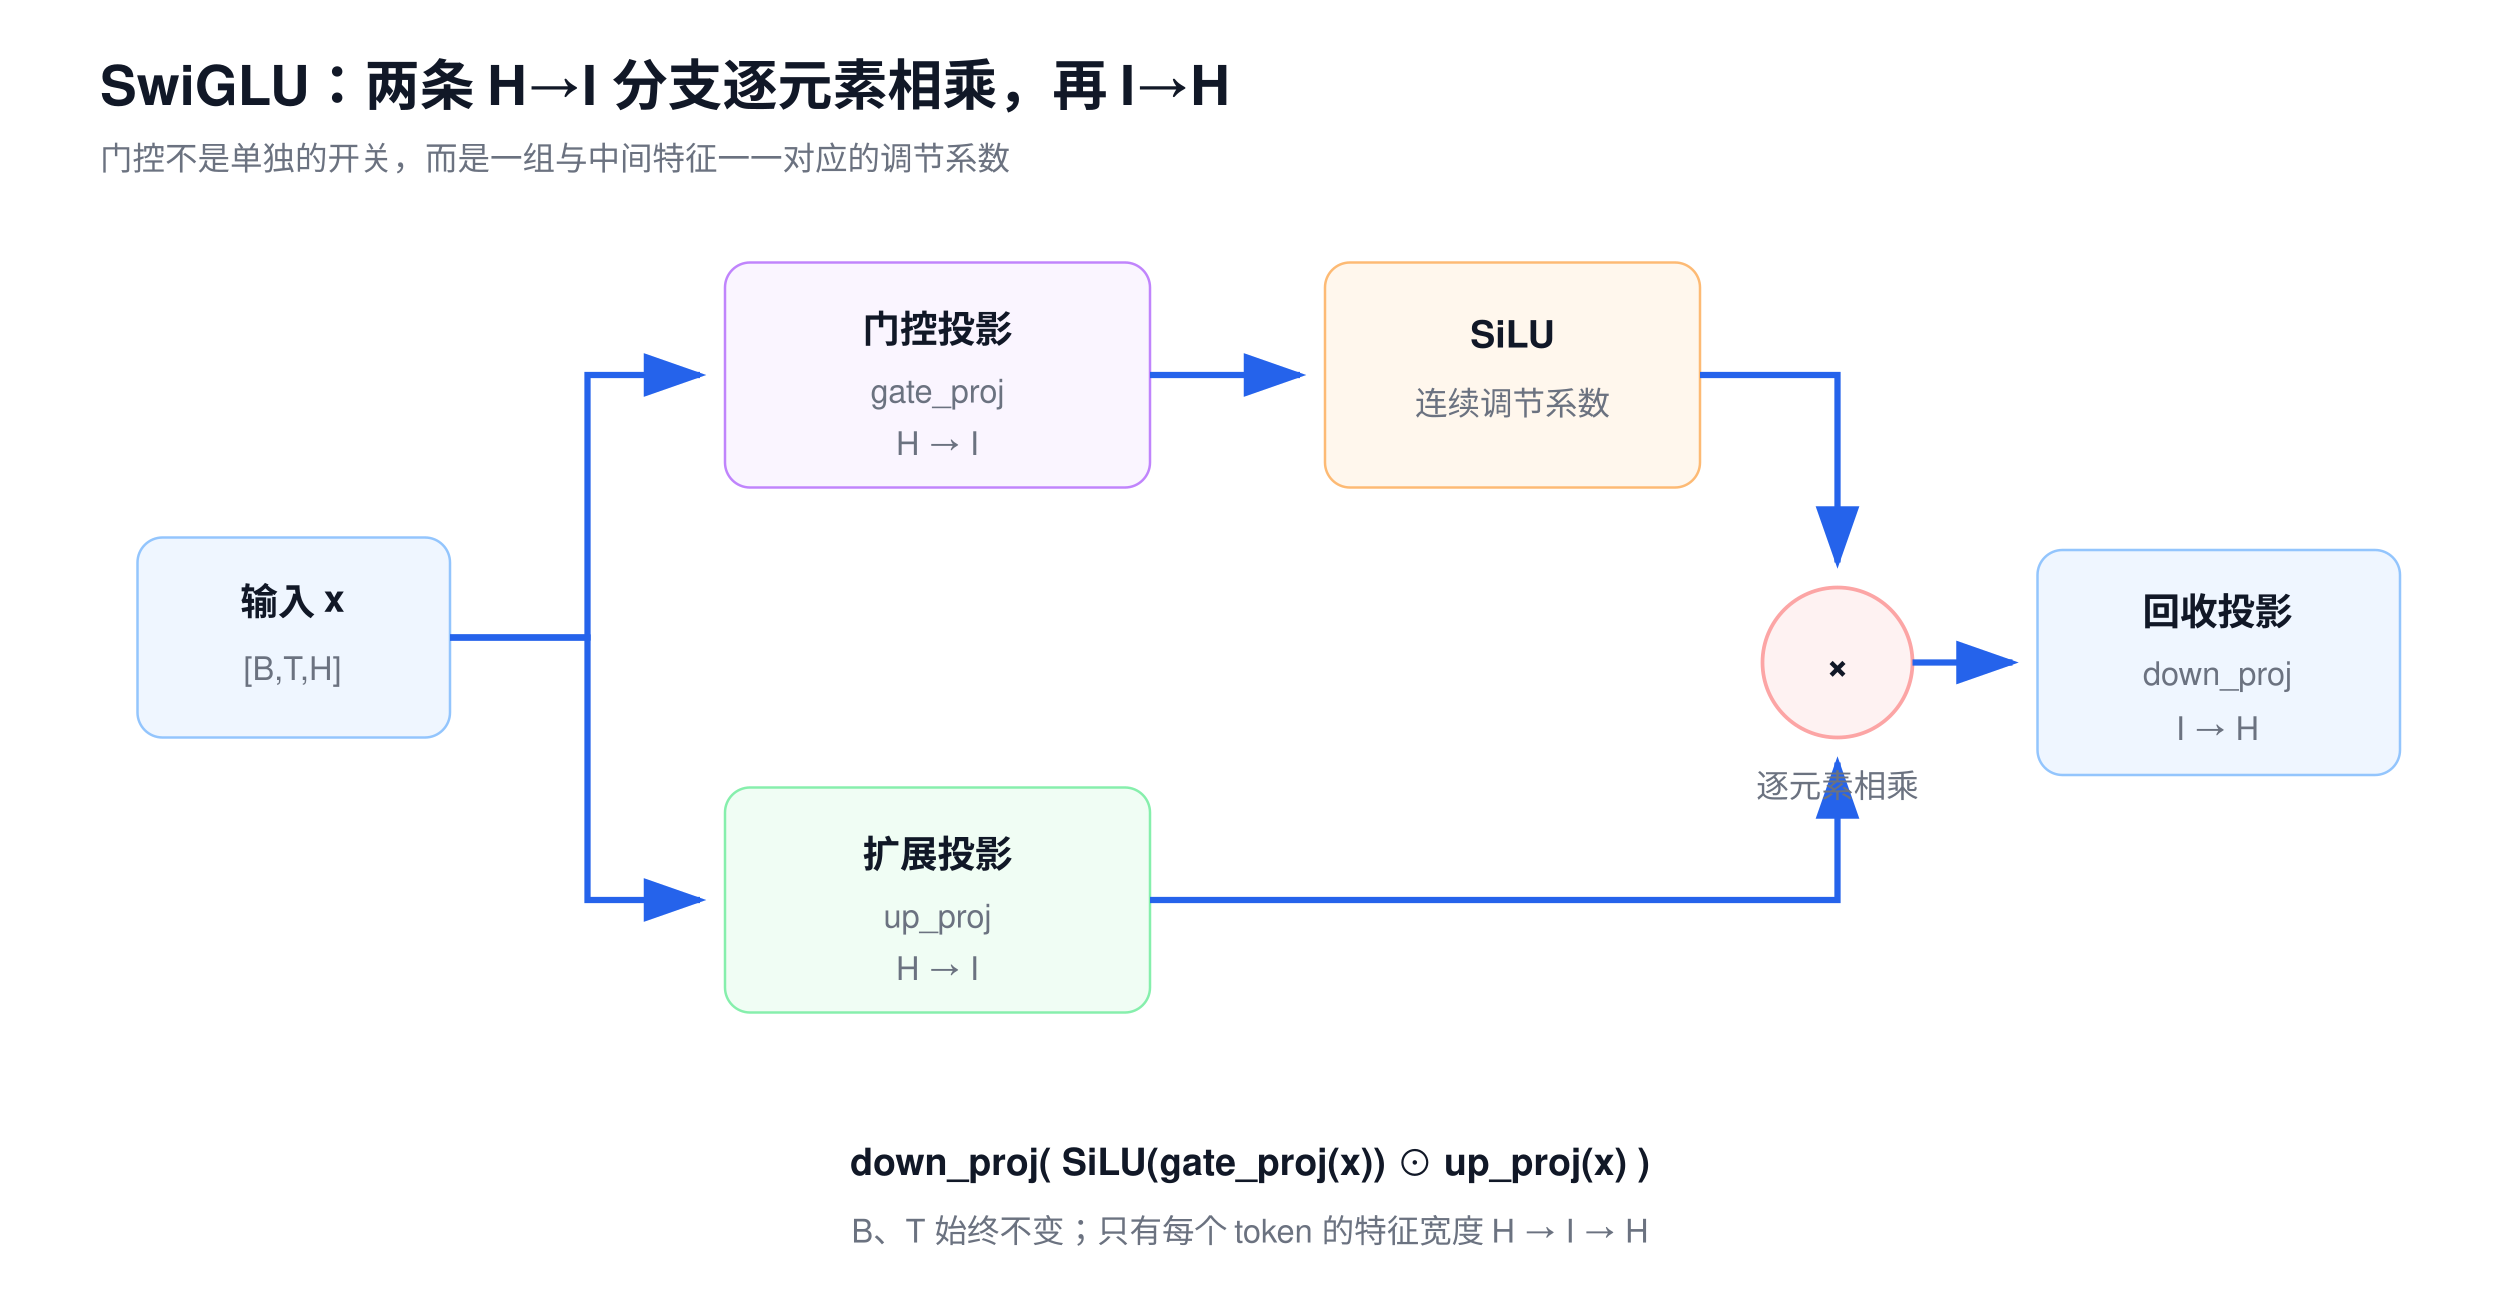
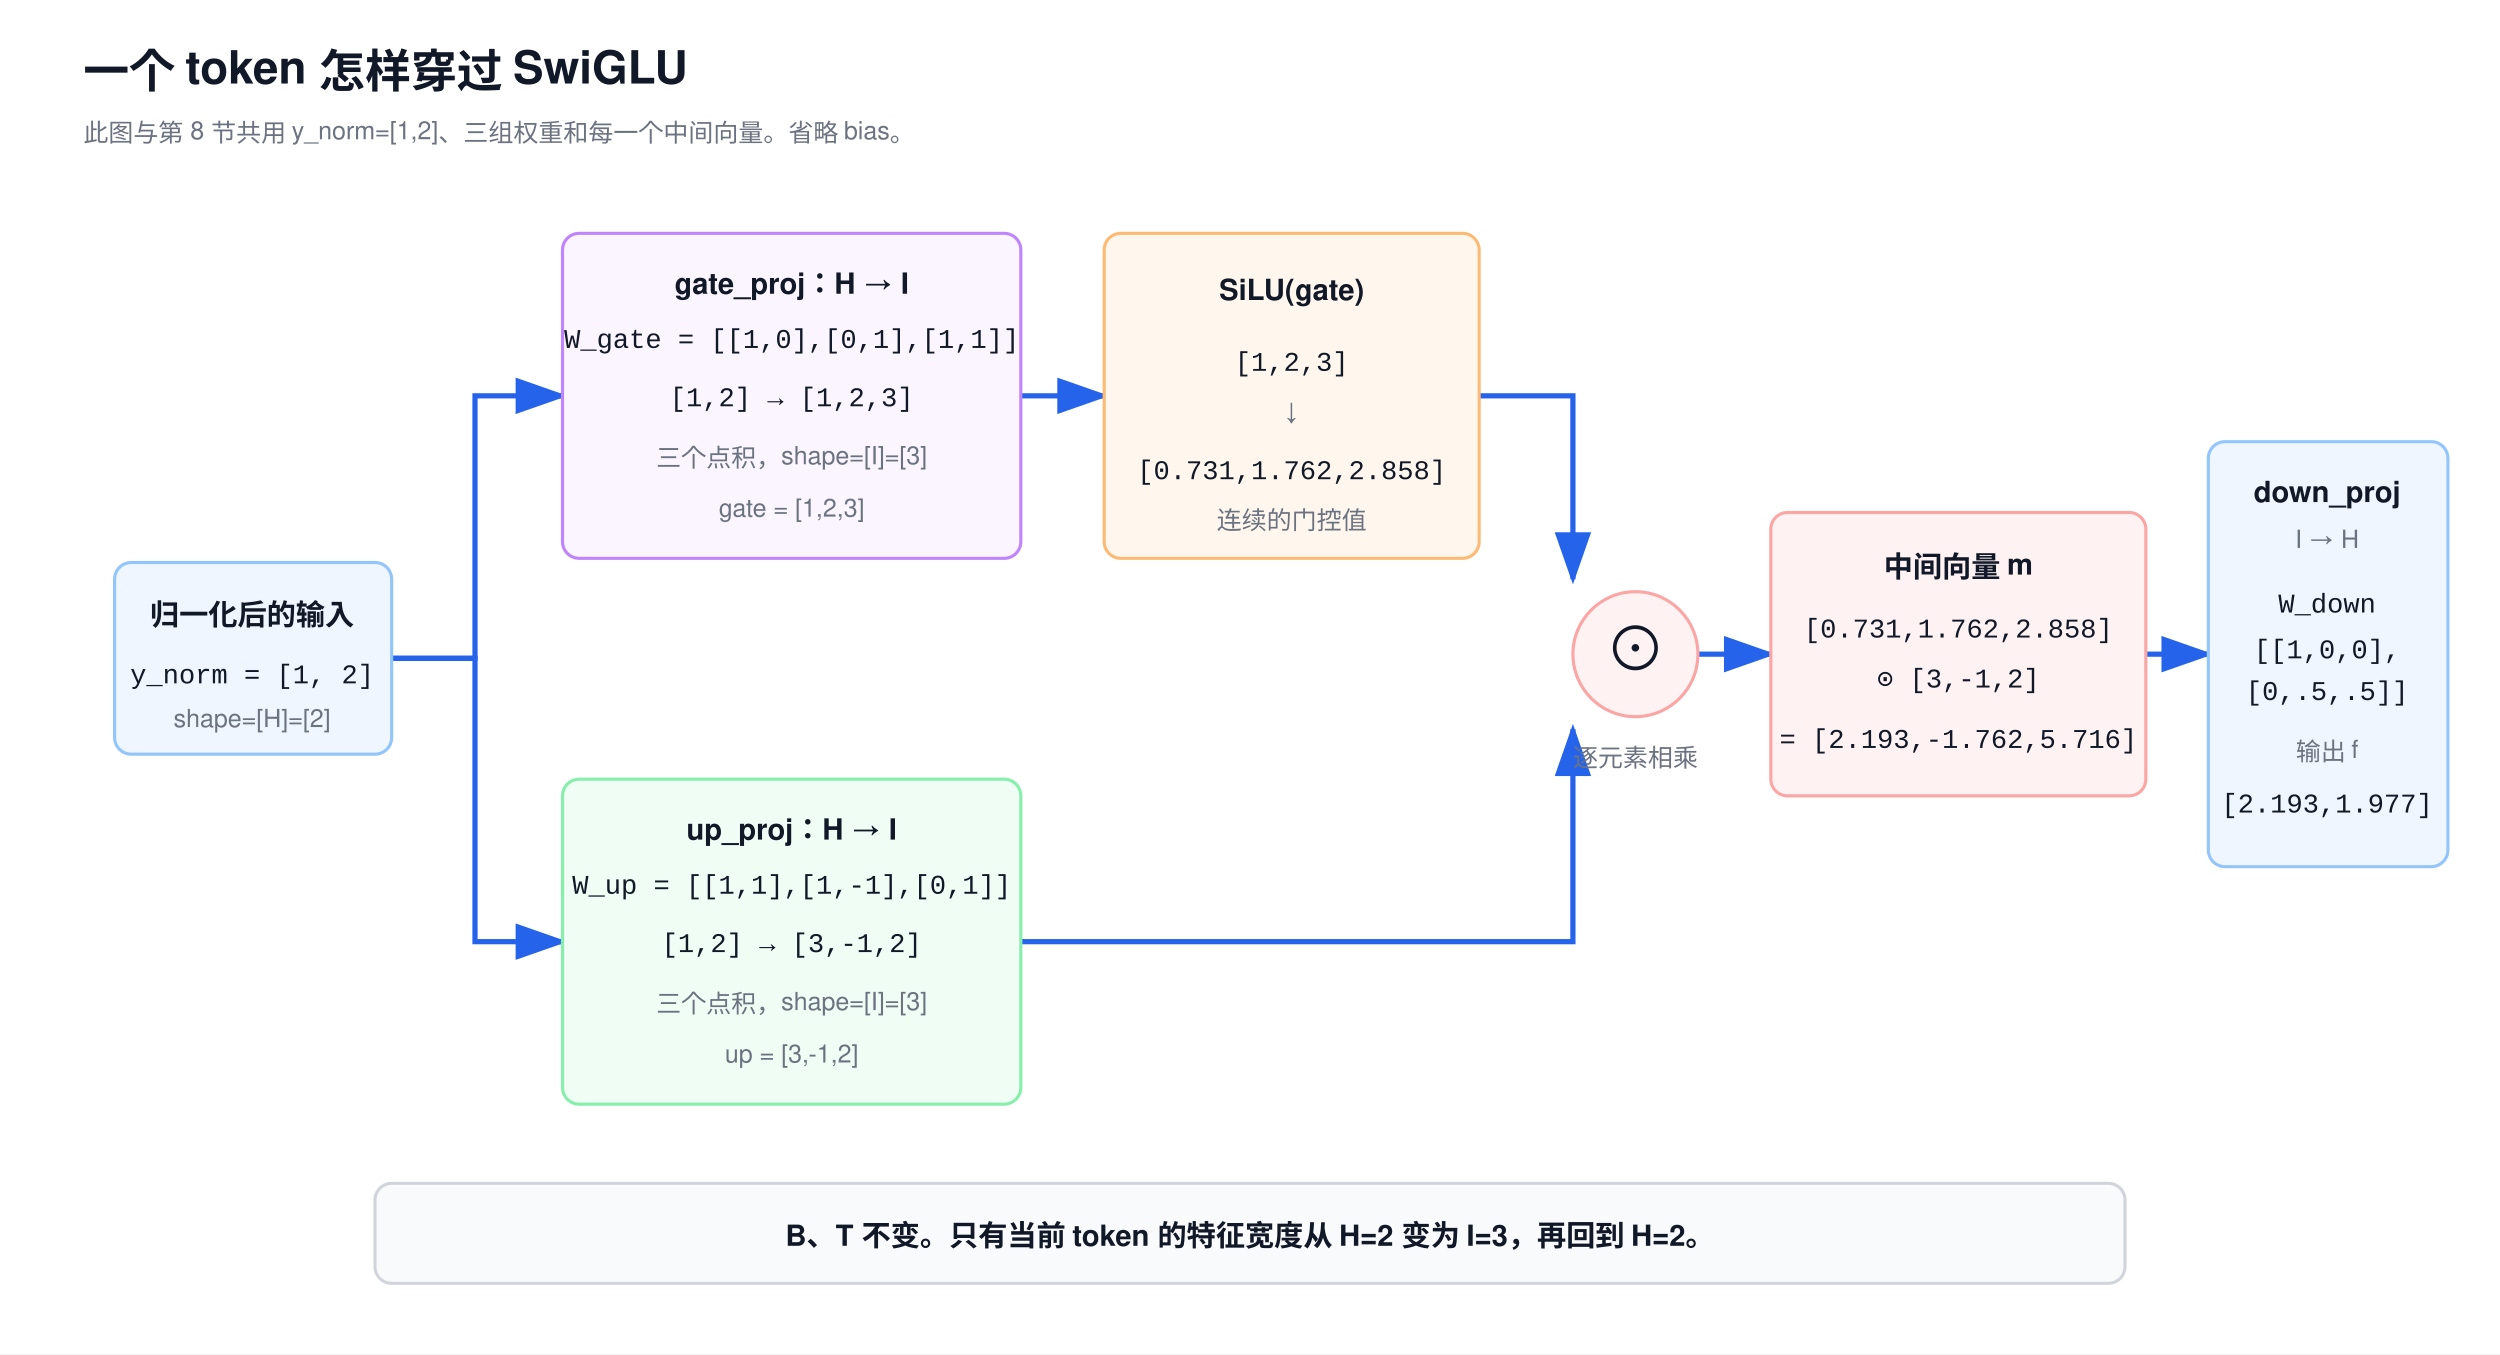
- <svg xmlns="http://www.w3.org/2000/svg" viewBox="0 0 1000 520" width="1000" height="520">
+ <svg xmlns="http://www.w3.org/2000/svg" viewBox="0 0 1200 650" width="1200" height="650">
  <style>
    text { font-family: 'Helvetica Neue', Helvetica, Arial, 'PingFang SC', 'Microsoft YaHei', sans-serif; fill: #111827; }
    .title { font-size: 22px; font-weight: 600; }
-     .label { font-size: 15px; font-weight: 600; }
-     .sub { font-size: 13px; fill: #6b7280; }
+     .label { font-size: 14px; font-weight: 600; }
+     .sub { font-size: 12px; fill: #6b7280; }
+     .mono { font-family: 'SFMono-Regular', Consolas, 'Liberation Mono', monospace; font-size: 13px; }
  </style>
  <defs>
    <marker id="blue-arrow" markerWidth="10" markerHeight="7" refX="9" refY="3.5" orient="auto">
      <polygon points="0 0,10 3.5,0 7" fill="#2563eb" />
    </marker>
  </defs>
-   <rect width="1000" height="520" fill="#ffffff" />
-   <text x="40" y="42" class="title">SwiGLU：两条 H→I 分支逐元素相乘，再 I→H</text>
-   <text x="40" y="68" class="sub">门控不是单独的开关，而是一组与中间特征一一对应的调节系数</text>
-   <g transform="translate(55,215)">
-     <rect width="125" height="80" rx="10" fill="#eff6ff" stroke="#93c5fd" />
-     <text x="62" y="31" text-anchor="middle" class="label">输入 x</text>
-     <text x="62" y="57" text-anchor="middle" class="sub">[B,T,H]</text>
+   <rect width="1200" height="650" fill="#ffffff" />
+   <text x="40" y="42" class="title">一个 token 怎样穿过 SwiGLU</text>
+   <text x="40" y="68" class="sub">此图与第 8 节共用 y_norm=[1,2]、三组权重和每一个中间向量。省略 bias。</text>
+   <path d="M188 316 H228 V190 H270" fill="none" stroke="#2563eb" stroke-width="2.5" marker-end="url(#blue-arrow)" />
+   <path d="M188 316 H228 V452 H270" fill="none" stroke="#2563eb" stroke-width="2.5" marker-end="url(#blue-arrow)" />
+   <path d="M490 190 H530" fill="none" stroke="#2563eb" stroke-width="2.5" marker-end="url(#blue-arrow)" />
+   <path d="M710 190 H755 V278" fill="none" stroke="#2563eb" stroke-width="2.5" marker-end="url(#blue-arrow)" />
+   <path d="M490 452 H755 V350" fill="none" stroke="#2563eb" stroke-width="2.5" marker-end="url(#blue-arrow)" />
+   <path d="M815 314 H850" fill="none" stroke="#2563eb" stroke-width="2.5" marker-end="url(#blue-arrow)" />
+   <path d="M1030 314 H1060" fill="none" stroke="#2563eb" stroke-width="2.5" marker-end="url(#blue-arrow)" />
+   <g transform="translate(55,270)">
+     <rect width="133" height="92" rx="8" fill="#eff6ff" stroke="#93c5fd" stroke-width="1.5" />
+     <text x="66" y="30" text-anchor="middle" class="label">归一化后的输入</text>
+     <text x="66" y="58" text-anchor="middle" class="mono">y_norm = [1, 2]</text>
+     <text x="66" y="79" text-anchor="middle" class="sub">shape=[H]=[2]</text>
  </g>
-   <path d="M180 255 H235 V150 H280" fill="none" stroke="#2563eb" stroke-width="2.5" marker-end="url(#blue-arrow)" />
-   <path d="M180 255 H235 V360 H280" fill="none" stroke="#2563eb" stroke-width="2.5" marker-end="url(#blue-arrow)" />
-   <g transform="translate(290,105)">
-     <rect width="170" height="90" rx="10" fill="#faf5ff" stroke="#c084fc" />
-     <text x="85" y="32" text-anchor="middle" class="label">门控投影</text>
-     <text x="85" y="56" text-anchor="middle" class="sub">gate_proj</text>
-     <text x="85" y="77" text-anchor="middle" class="sub">H → I</text>
+   <g transform="translate(270,112)">
+     <rect width="220" height="156" rx="8" fill="#faf5ff" stroke="#c084fc" stroke-width="1.5" />
+     <text x="110" y="29" text-anchor="middle" class="label">gate_proj：H → I</text>
+     <text x="110" y="55" text-anchor="middle" class="mono">W_gate = [[1,0],[0,1],[1,1]]</text>
+     <text x="110" y="83" text-anchor="middle" class="mono">[1,2] → [1,2,3]</text>
+     <text x="110" y="112" text-anchor="middle" class="sub">三个点积，shape=[I]=[3]</text>
+     <text x="110" y="136" text-anchor="middle" class="sub">gate = [1,2,3]</text>
  </g>
-   <path d="M460 150 H520" stroke="#2563eb" stroke-width="2.5" marker-end="url(#blue-arrow)" />
-   <g transform="translate(530,105)">
-     <rect width="150" height="90" rx="10" fill="#fff7ed" stroke="#fdba74" />
-     <text x="75" y="34" text-anchor="middle" class="label">SiLU</text>
-     <text x="75" y="61" text-anchor="middle" class="sub">连续调节系数</text>
+   <g transform="translate(530,112)">
+     <rect width="180" height="156" rx="8" fill="#fff7ed" stroke="#fdba74" stroke-width="1.5" />
+     <text x="90" y="32" text-anchor="middle" class="label">SiLU(gate)</text>
+     <text x="90" y="66" text-anchor="middle" class="mono">[1,2,3]</text>
+     <text x="90" y="90" text-anchor="middle" class="sub">↓</text>
+     <text x="90" y="118" text-anchor="middle" class="mono">[0.731,1.762,2.858]</text>
+     <text x="90" y="142" text-anchor="middle" class="sub">连续的门控值</text>
  </g>
-   <g transform="translate(290,315)">
-     <rect width="170" height="90" rx="10" fill="#f0fdf4" stroke="#86efac" />
-     <text x="85" y="32" text-anchor="middle" class="label">扩展投影</text>
-     <text x="85" y="56" text-anchor="middle" class="sub">up_proj</text>
-     <text x="85" y="77" text-anchor="middle" class="sub">H → I</text>
+   <g transform="translate(270,374)">
+     <rect width="220" height="156" rx="8" fill="#f0fdf4" stroke="#86efac" stroke-width="1.5" />
+     <text x="110" y="29" text-anchor="middle" class="label">up_proj：H → I</text>
+     <text x="110" y="55" text-anchor="middle" class="mono">W_up = [[1,1],[1,-1],[0,1]]</text>
+     <text x="110" y="83" text-anchor="middle" class="mono">[1,2] → [3,-1,2]</text>
+     <text x="110" y="112" text-anchor="middle" class="sub">三个点积，shape=[I]=[3]</text>
+     <text x="110" y="136" text-anchor="middle" class="sub">up = [3,-1,2]</text>
  </g>
-   <path d="M680 150 H735 V225" fill="none" stroke="#2563eb" stroke-width="2.5" marker-end="url(#blue-arrow)" />
-   <path d="M460 360 H735 V305" fill="none" stroke="#2563eb" stroke-width="2.5" marker-end="url(#blue-arrow)" />
-   <g transform="translate(690,235)">
-     <circle cx="45" cy="30" r="30" fill="#fef2f2" stroke="#fca5a5" stroke-width="1.5" />
-     <text x="45" y="36" text-anchor="middle" class="label">×</text>
-     <text x="45" y="84" text-anchor="middle" class="sub">逐元素相乘</text>
+   <g transform="translate(755,274)">
+     <circle cx="30" cy="40" r="30" fill="#fef2f2" stroke="#fca5a5" stroke-width="1.5" />
+     <text x="30" y="47" text-anchor="middle" style="font-size:30px;font-weight:600">⊙</text>
+     <text x="30" y="94" text-anchor="middle" class="sub">逐元素相乘</text>
  </g>
-   <path d="M765 265 H805" stroke="#2563eb" stroke-width="2.5" marker-end="url(#blue-arrow)" />
-   <g transform="translate(815,220)">
-     <rect width="145" height="90" rx="10" fill="#eff6ff" stroke="#93c5fd" />
-     <text x="72" y="30" text-anchor="middle" class="label">回收投影</text>
-     <text x="72" y="54" text-anchor="middle" class="sub">down_proj</text>
-     <text x="72" y="76" text-anchor="middle" class="sub">I → H</text>
+   <g transform="translate(850,246)">
+     <rect width="180" height="136" rx="8" fill="#fef2f2" stroke="#fca5a5" stroke-width="1.5" />
+     <text x="90" y="31" text-anchor="middle" class="label">中间向量 m</text>
+     <text x="90" y="60" text-anchor="middle" class="mono">[0.731,1.762,2.858]</text>
+     <text x="90" y="84" text-anchor="middle" class="mono">⊙ [3,-1,2]</text>
+     <text x="90" y="113" text-anchor="middle" class="mono">= [2.193,-1.762,5.716]</text>
  </g>
-   <text x="500" y="470" text-anchor="middle" class="label">down_proj( SiLU(gate_proj(x)) ⊙ up_proj(x) )</text>
-   <text x="500" y="497" text-anchor="middle" class="sub">B、T 始终不变；只有每个 token 的特征宽度 H → I → H</text>
+   <g transform="translate(1060,212)">
+     <rect width="115" height="204" rx="8" fill="#eff6ff" stroke="#93c5fd" stroke-width="1.5" />
+     <text x="57" y="29" text-anchor="middle" class="label">down_proj</text>
+     <text x="57" y="51" text-anchor="middle" class="sub">I → H</text>
+     <text x="57" y="82" text-anchor="middle" class="mono">W_down</text>
+     <text x="57" y="104" text-anchor="middle" class="mono">[[1,0,0],</text>
+     <text x="57" y="124" text-anchor="middle" class="mono"> [0,.5,.5]]</text>
+     <text x="57" y="153" text-anchor="middle" class="sub">输出 f</text>
+     <text x="57" y="178" text-anchor="middle" class="mono">[2.193,1.977]</text>
+   </g>
+   <rect x="180" y="568" width="840" height="48" rx="8" fill="#f9fafb" stroke="#d1d5db" stroke-width="1.5" />
+   <text x="600" y="598" text-anchor="middle" class="label">B、T 不变。只有当前 token 的特征宽度从 H=2 变为 I=3，再回到 H=2。</text>
</svg>
